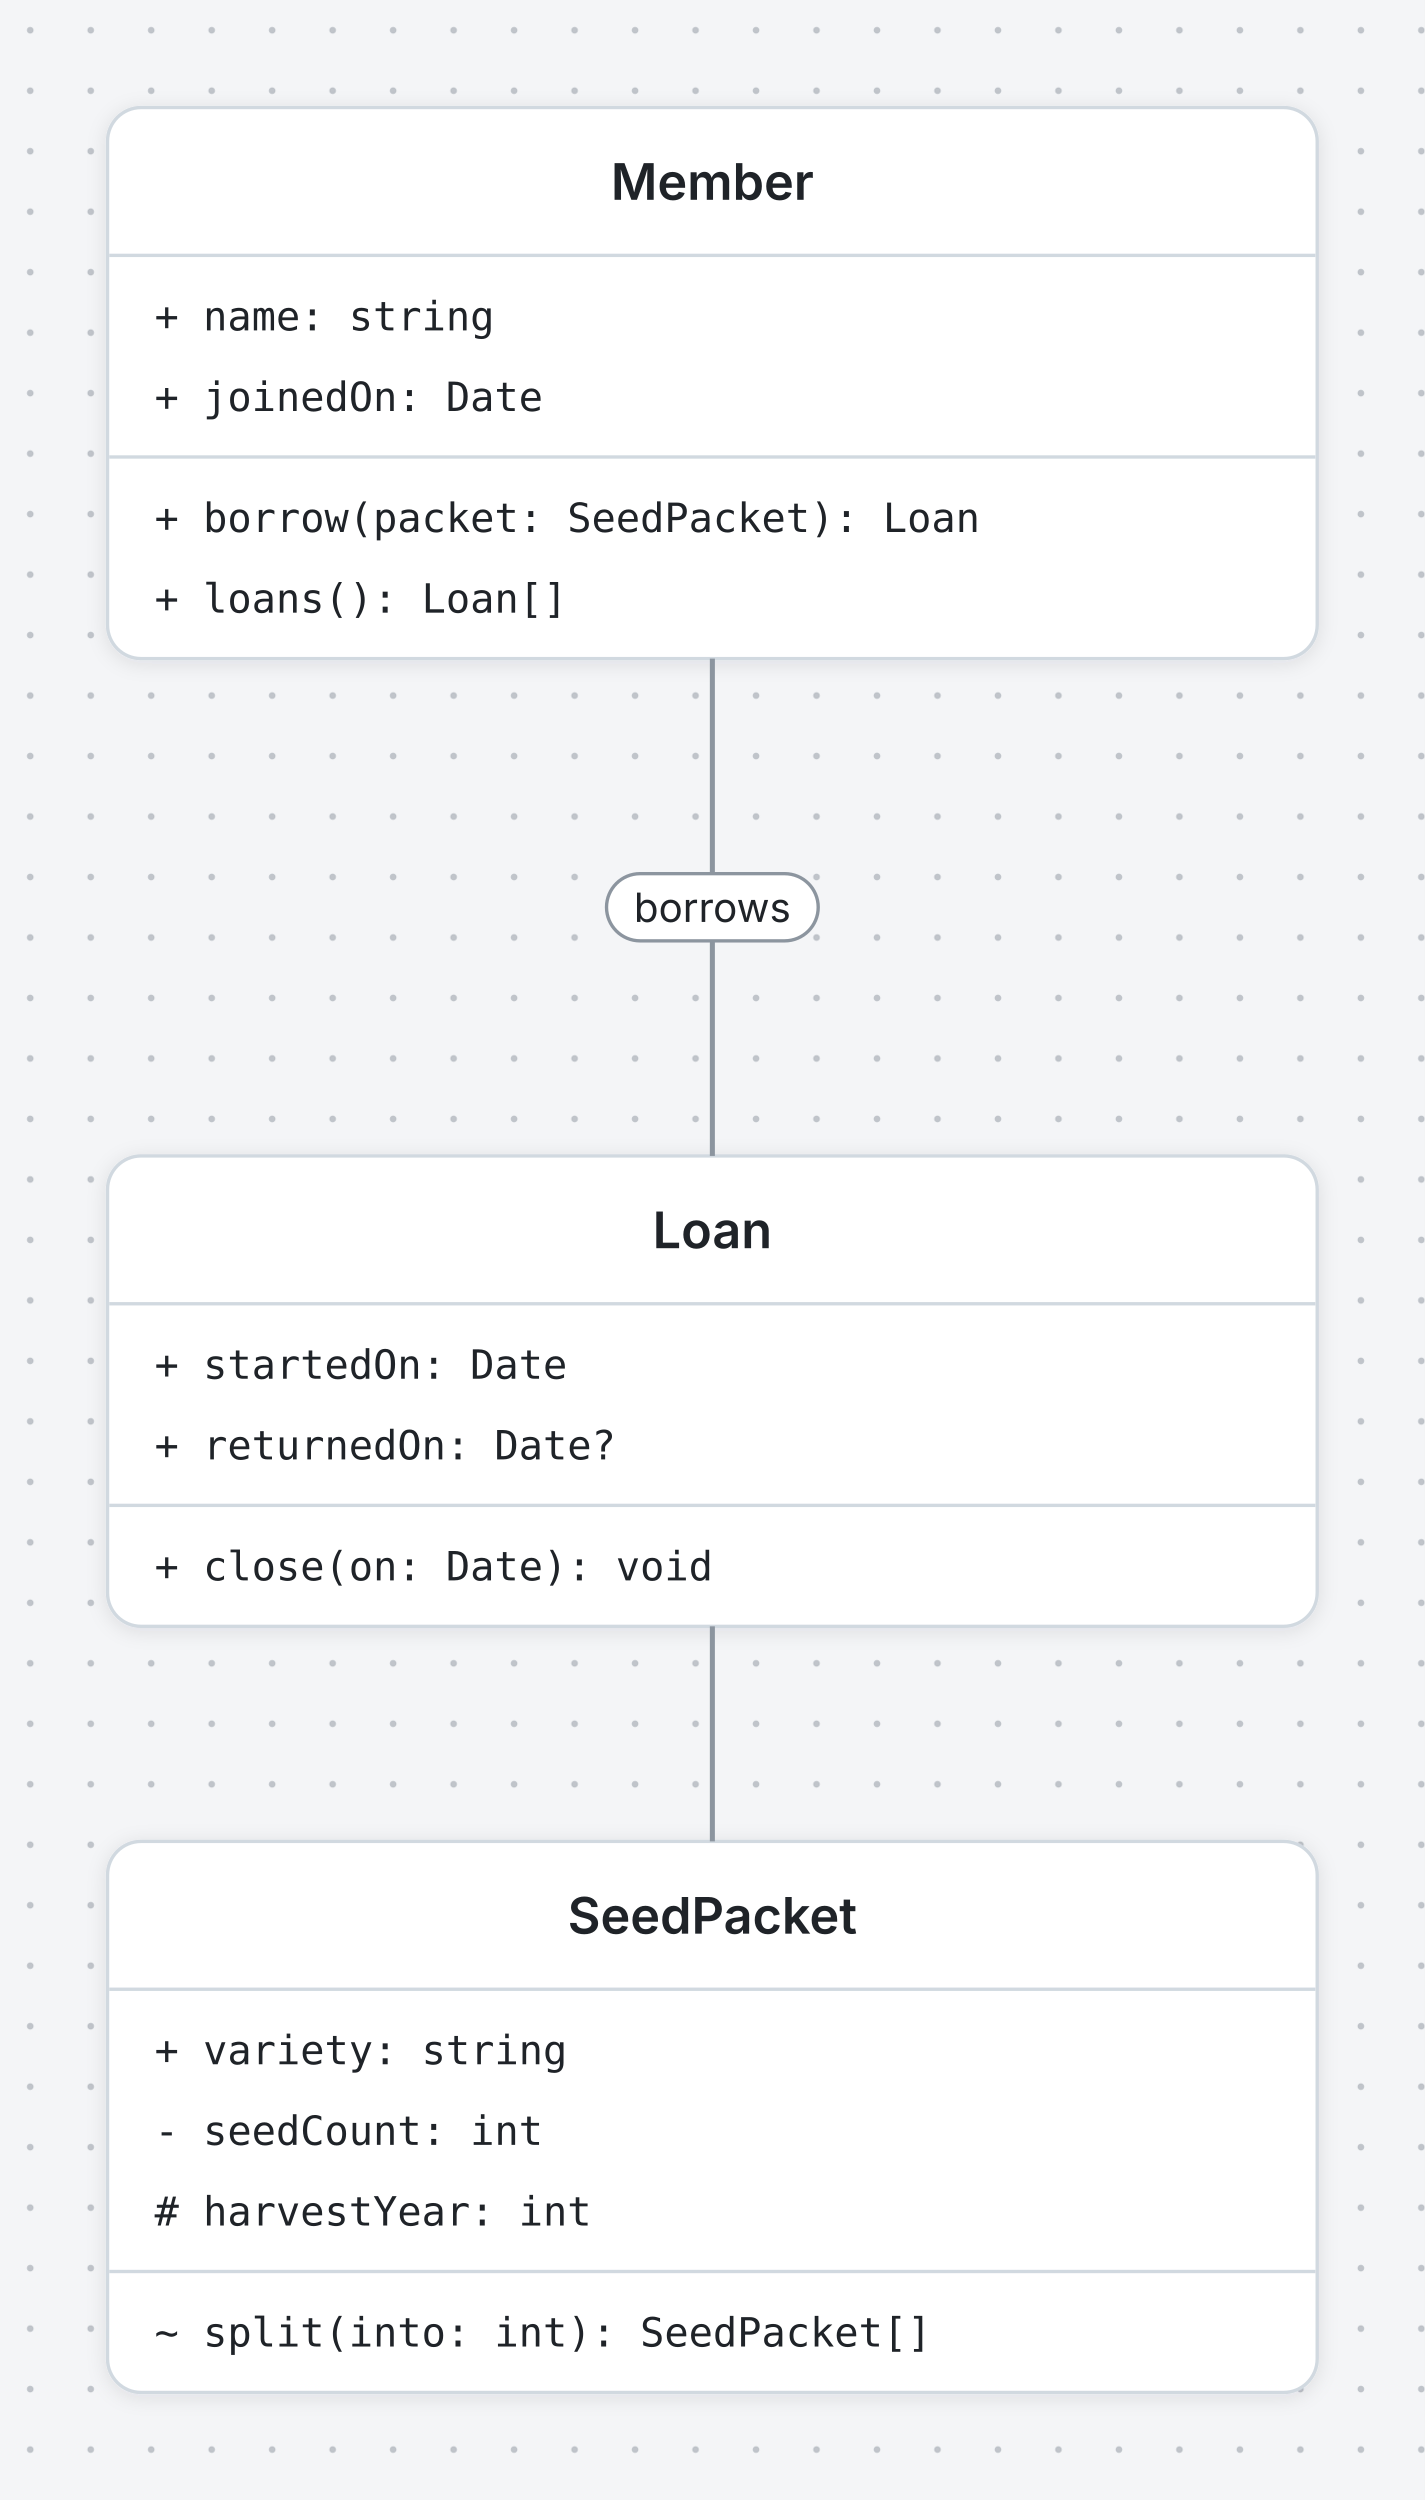
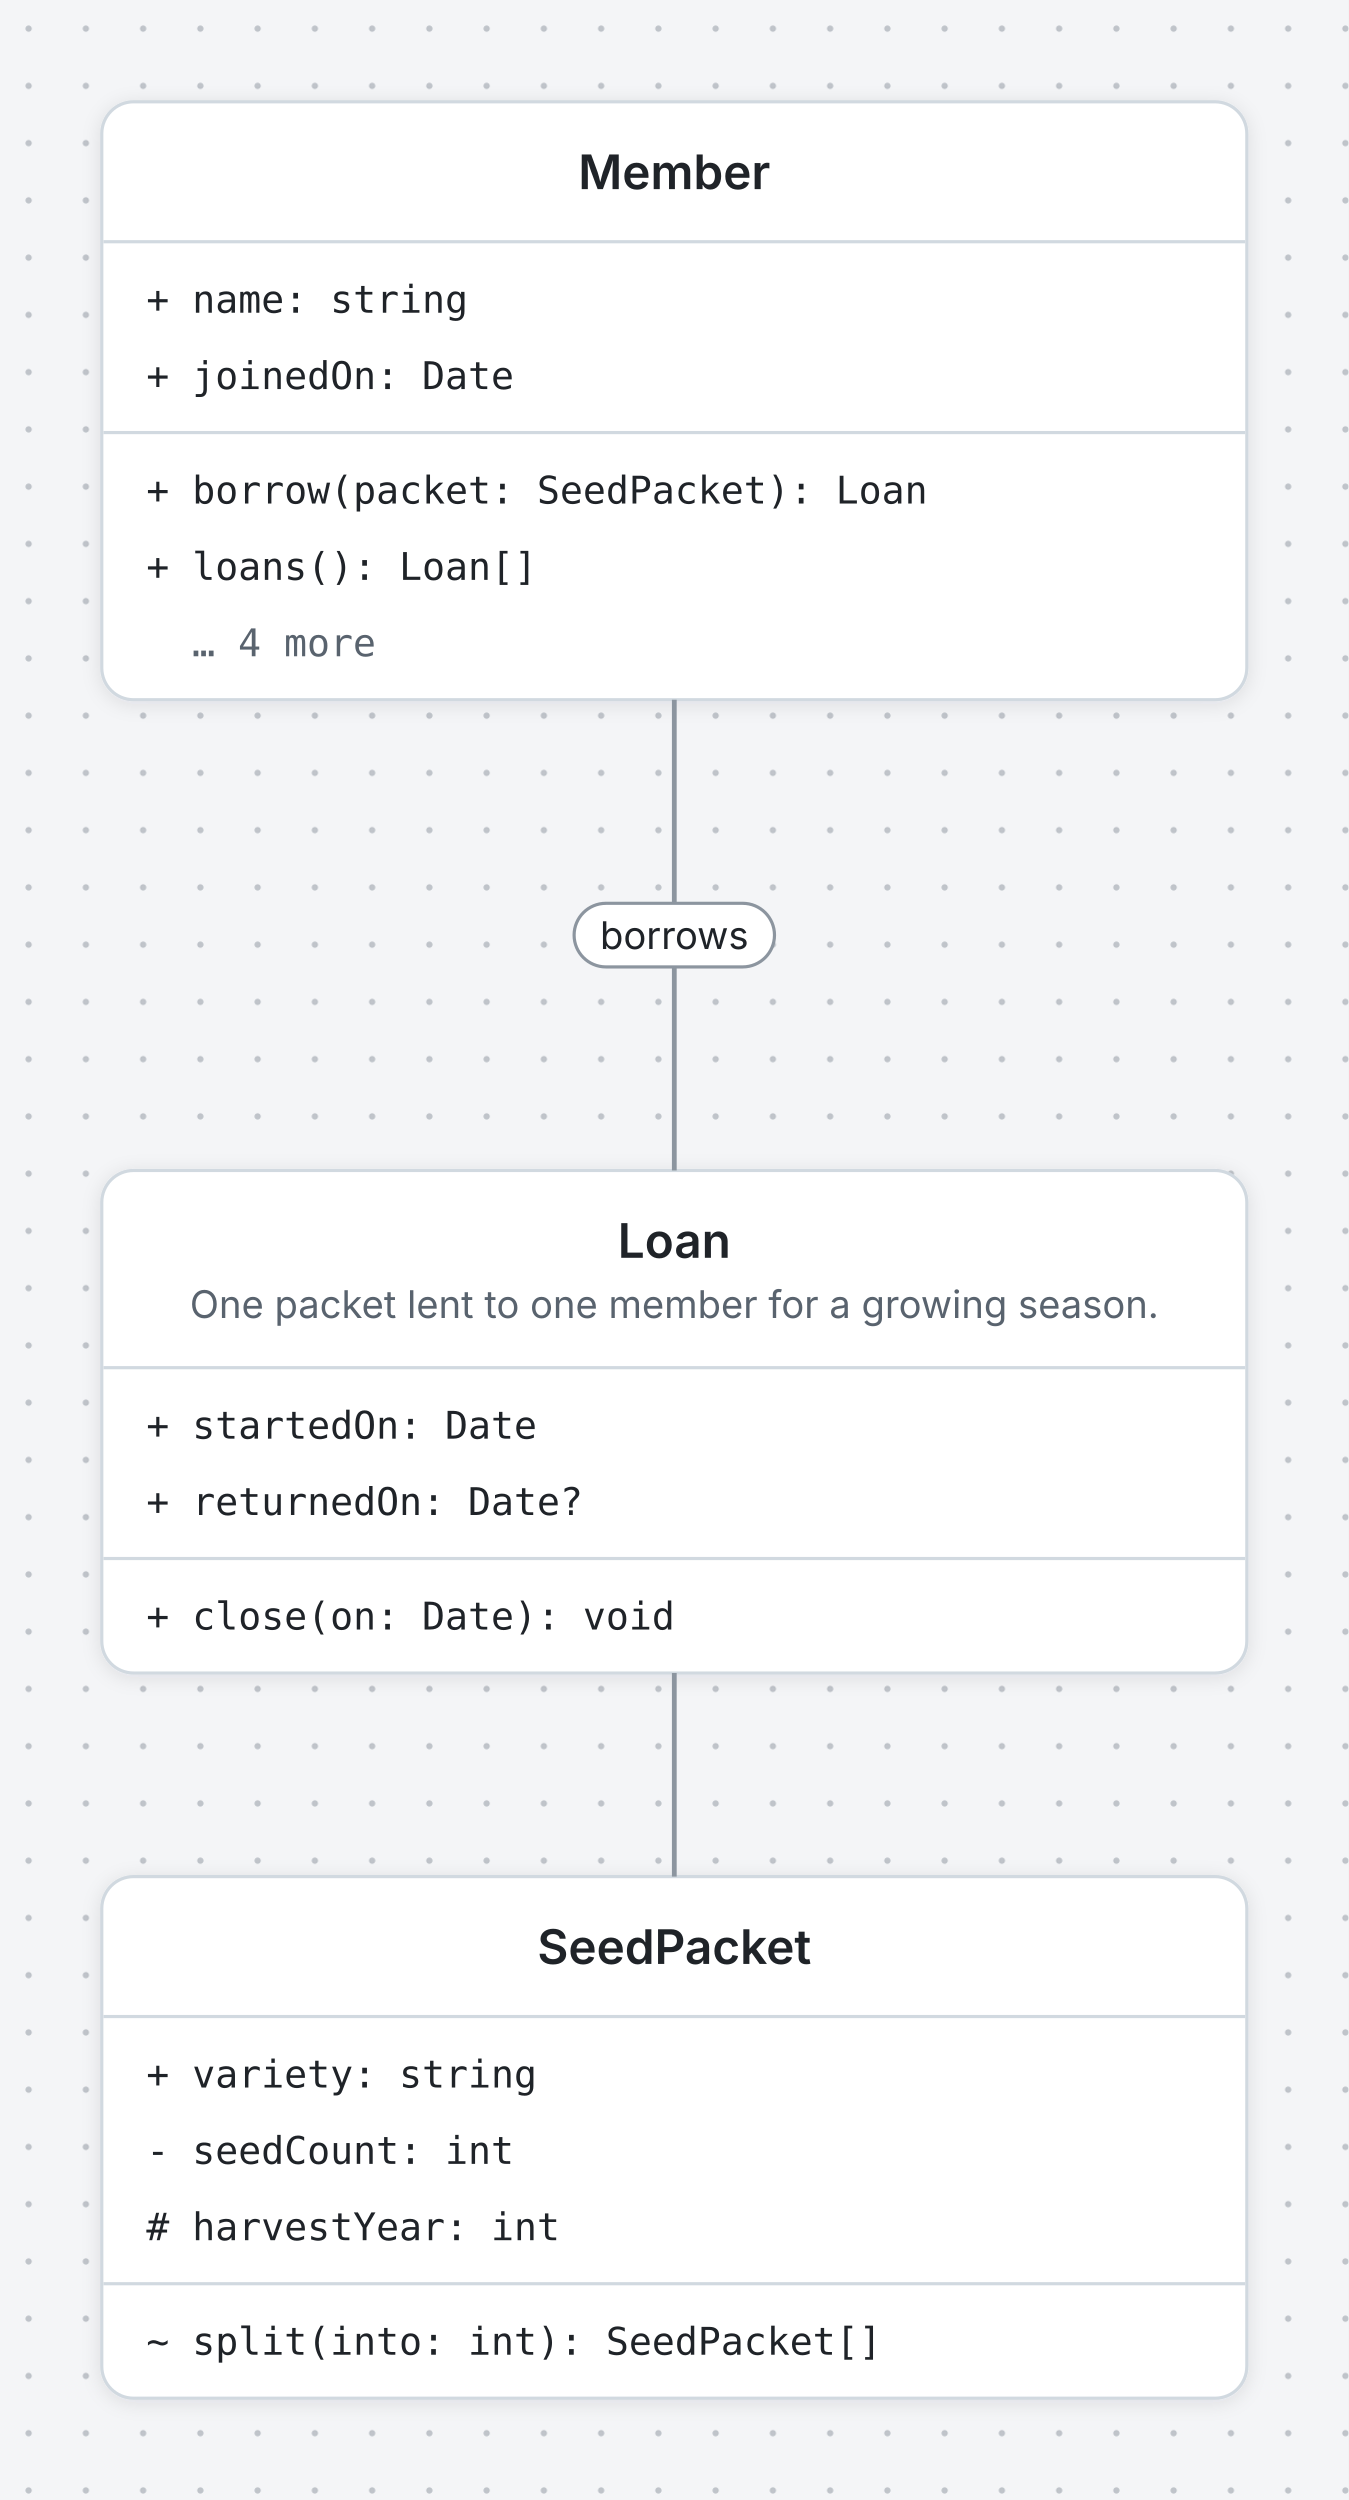
- <svg xmlns="http://www.w3.org/2000/svg" width="424" height="744" viewBox="0 0 424 744">
+ <svg xmlns="http://www.w3.org/2000/svg" width="424" height="786" viewBox="0 0 424 786">
  <defs>
    <pattern id="structa-grid-light" width="18" height="18" patternUnits="userSpaceOnUse">
      <circle cx="9" cy="9" r="1" fill="#8c959f" fill-opacity="0.5" />
    </pattern>
    <filter id="structa-shadow-light" x="-20%" y="-30%" width="140%" height="170%">
      <feDropShadow dx="0" dy="1" stdDeviation="3" flood-color="#1f2328" flood-opacity="0.1" />
    </filter>
  </defs>
-   <rect width="424" height="744" fill="#f4f5f7" />
-   <rect width="424" height="744" fill="url(#structa-grid-light)" />
+   <rect width="424" height="786" fill="#f4f5f7" />
+   <rect width="424" height="786" fill="url(#structa-grid-light)" />
  <g class="card" data-id="member" data-kind="class">
-     <rect x="32" y="32" width="360" height="164" rx="10" fill="#ffffff" stroke="#d1d9e0" stroke-width="1" filter="url(#structa-shadow-light)" />
+     <rect x="32" y="32" width="360" height="188" rx="10" fill="#ffffff" stroke="#d1d9e0" stroke-width="1" filter="url(#structa-shadow-light)" />
    <line class="divider" x1="32.5" y1="76" x2="391.5" y2="76" stroke="#d1d9e0" stroke-width="1" />
    <line class="divider" x1="32.5" y1="136" x2="391.5" y2="136" stroke="#d1d9e0" stroke-width="1" />
    <text x="212" y="59.46" font-family="Structa Inter, Inter, sans-serif" font-size="15" font-weight="600" fill="#1f2328" text-anchor="middle">Member</text>
+     <g class="more">
+       <text x="60.4" y="206.32" font-family="Structa JetBrains Mono, JetBrains Mono, monospace" font-size="12" font-weight="400" fill="#59636e">… 4 more</text>
+     </g>
    <g class="row" data-id="properties[0]" data-kind="property">
      <text x="46" y="98.32" font-family="Structa JetBrains Mono, JetBrains Mono, monospace" font-size="12" font-weight="400" fill="#1f2328">+ name: string</text>
    </g>
    <g class="row" data-id="properties[1]" data-kind="property">
      <text x="46" y="122.32" font-family="Structa JetBrains Mono, JetBrains Mono, monospace" font-size="12" font-weight="400" fill="#1f2328">+ joinedOn: Date</text>
    </g>
    <g class="row" data-id="borrow" data-kind="method">
      <text x="46" y="158.32" font-family="Structa JetBrains Mono, JetBrains Mono, monospace" font-size="12" font-weight="400" fill="#1f2328">+ borrow(packet: SeedPacket): Loan</text>
    </g>
    <g class="row" data-id="methods[1]" data-kind="method">
      <text x="46" y="182.32" font-family="Structa JetBrains Mono, JetBrains Mono, monospace" font-size="12" font-weight="400" fill="#1f2328">+ loans(): Loan[]</text>
    </g>
  </g>
  <g class="card" data-id="loan" data-kind="class">
-     <rect x="32" y="344" width="360" height="140" rx="10" fill="#ffffff" stroke="#d1d9e0" stroke-width="1" filter="url(#structa-shadow-light)" />
-     <line class="divider" x1="32.5" y1="388" x2="391.5" y2="388" stroke="#d1d9e0" stroke-width="1" />
-     <line class="divider" x1="32.5" y1="448" x2="391.5" y2="448" stroke="#d1d9e0" stroke-width="1" />
-     <text x="212" y="371.46" font-family="Structa Inter, Inter, sans-serif" font-size="15" font-weight="600" fill="#1f2328" text-anchor="middle">Loan</text>
+     <rect x="32" y="368" width="360" height="158" rx="10" fill="#ffffff" stroke="#d1d9e0" stroke-width="1" filter="url(#structa-shadow-light)" />
+     <line class="divider" x1="32.5" y1="430" x2="391.5" y2="430" stroke="#d1d9e0" stroke-width="1" />
+     <line class="divider" x1="32.5" y1="490" x2="391.5" y2="490" stroke="#d1d9e0" stroke-width="1" />
+     <text x="212" y="395.46" font-family="Structa Inter, Inter, sans-serif" font-size="15" font-weight="600" fill="#1f2328" text-anchor="middle">Loan</text>
+     <text x="212" y="414.37" font-family="Structa Inter, Inter, sans-serif" font-size="12" font-weight="400" fill="#59636e" text-anchor="middle">One packet lent to one member for a growing season.</text>
    <g class="row" data-id="properties[0]" data-kind="property">
-       <text x="46" y="410.32" font-family="Structa JetBrains Mono, JetBrains Mono, monospace" font-size="12" font-weight="400" fill="#1f2328">+ startedOn: Date</text>
+       <text x="46" y="452.32" font-family="Structa JetBrains Mono, JetBrains Mono, monospace" font-size="12" font-weight="400" fill="#1f2328">+ startedOn: Date</text>
    </g>
    <g class="row" data-id="properties[1]" data-kind="property">
-       <text x="46" y="434.32" font-family="Structa JetBrains Mono, JetBrains Mono, monospace" font-size="12" font-weight="400" fill="#1f2328">+ returnedOn: Date?</text>
+       <text x="46" y="476.32" font-family="Structa JetBrains Mono, JetBrains Mono, monospace" font-size="12" font-weight="400" fill="#1f2328">+ returnedOn: Date?</text>
    </g>
    <g class="row" data-id="methods[0]" data-kind="method">
-       <text x="46" y="470.32" font-family="Structa JetBrains Mono, JetBrains Mono, monospace" font-size="12" font-weight="400" fill="#1f2328">+ close(on: Date): void</text>
+       <text x="46" y="512.32" font-family="Structa JetBrains Mono, JetBrains Mono, monospace" font-size="12" font-weight="400" fill="#1f2328">+ close(on: Date): void</text>
    </g>
  </g>
  <g class="card" data-id="packet" data-kind="class">
-     <rect x="32" y="548" width="360" height="164" rx="10" fill="#ffffff" stroke="#d1d9e0" stroke-width="1" filter="url(#structa-shadow-light)" />
-     <line class="divider" x1="32.5" y1="592" x2="391.5" y2="592" stroke="#d1d9e0" stroke-width="1" />
-     <line class="divider" x1="32.5" y1="676" x2="391.5" y2="676" stroke="#d1d9e0" stroke-width="1" />
-     <text x="212" y="575.46" font-family="Structa Inter, Inter, sans-serif" font-size="15" font-weight="600" fill="#1f2328" text-anchor="middle">SeedPacket</text>
+     <rect x="32" y="590" width="360" height="164" rx="10" fill="#ffffff" stroke="#d1d9e0" stroke-width="1" filter="url(#structa-shadow-light)" />
+     <line class="divider" x1="32.5" y1="634" x2="391.5" y2="634" stroke="#d1d9e0" stroke-width="1" />
+     <line class="divider" x1="32.5" y1="718" x2="391.5" y2="718" stroke="#d1d9e0" stroke-width="1" />
+     <text x="212" y="617.46" font-family="Structa Inter, Inter, sans-serif" font-size="15" font-weight="600" fill="#1f2328" text-anchor="middle">SeedPacket</text>
    <g class="row" data-id="properties[0]" data-kind="property">
-       <text x="46" y="614.32" font-family="Structa JetBrains Mono, JetBrains Mono, monospace" font-size="12" font-weight="400" fill="#1f2328">+ variety: string</text>
+       <text x="46" y="656.32" font-family="Structa JetBrains Mono, JetBrains Mono, monospace" font-size="12" font-weight="400" fill="#1f2328">+ variety: string</text>
    </g>
    <g class="row" data-id="properties[1]" data-kind="property">
-       <text x="46" y="638.32" font-family="Structa JetBrains Mono, JetBrains Mono, monospace" font-size="12" font-weight="400" fill="#1f2328">- seedCount: int</text>
+       <text x="46" y="680.32" font-family="Structa JetBrains Mono, JetBrains Mono, monospace" font-size="12" font-weight="400" fill="#1f2328">- seedCount: int</text>
    </g>
    <g class="row" data-id="properties[2]" data-kind="property">
-       <text x="46" y="662.32" font-family="Structa JetBrains Mono, JetBrains Mono, monospace" font-size="12" font-weight="400" fill="#1f2328"># harvestYear: int</text>
+       <text x="46" y="704.32" font-family="Structa JetBrains Mono, JetBrains Mono, monospace" font-size="12" font-weight="400" fill="#1f2328"># harvestYear: int</text>
    </g>
    <g class="row" data-id="methods[0]" data-kind="method">
-       <text x="46" y="698.32" font-family="Structa JetBrains Mono, JetBrains Mono, monospace" font-size="12" font-weight="400" fill="#1f2328">~ split(into: int): SeedPacket[]</text>
+       <text x="46" y="740.32" font-family="Structa JetBrains Mono, JetBrains Mono, monospace" font-size="12" font-weight="400" fill="#1f2328">~ split(into: int): SeedPacket[]</text>
    </g>
  </g>
  <g class="line" data-id="edges[0]" data-kind="association" data-from="member" data-to="loan">
-     <path d="M212 196 L212 344" fill="none" stroke="#8c959f" stroke-width="1.5" stroke-linejoin="round" />
+     <path d="M212 220 L212 368" fill="none" stroke="#8c959f" stroke-width="1.5" stroke-linejoin="round" />
  </g>
  <g class="line" data-id="edges[1]" data-kind="association" data-from="loan" data-to="packet">
-     <path d="M212 484 L212 548" fill="none" stroke="#8c959f" stroke-width="1.5" stroke-linejoin="round" />
+     <path d="M212 526 L212 590" fill="none" stroke="#8c959f" stroke-width="1.5" stroke-linejoin="round" />
  </g>
  <g class="line-labels">
    <g class="line-label" data-line="edges[0]">
-       <rect x="180.5" y="260" width="63" height="20" rx="10" fill="#ffffff" stroke="#8c959f" stroke-width="1" />
-       <text x="212" y="274.37" font-family="Structa Inter, Inter, sans-serif" font-size="12" font-weight="400" fill="#1f2328" text-anchor="middle">borrows</text>
+       <rect x="180.5" y="284" width="63" height="20" rx="10" fill="#ffffff" stroke="#8c959f" stroke-width="1" />
+       <text x="212" y="298.37" font-family="Structa Inter, Inter, sans-serif" font-size="12" font-weight="400" fill="#1f2328" text-anchor="middle">borrows</text>
    </g>
  </g>
</svg>
